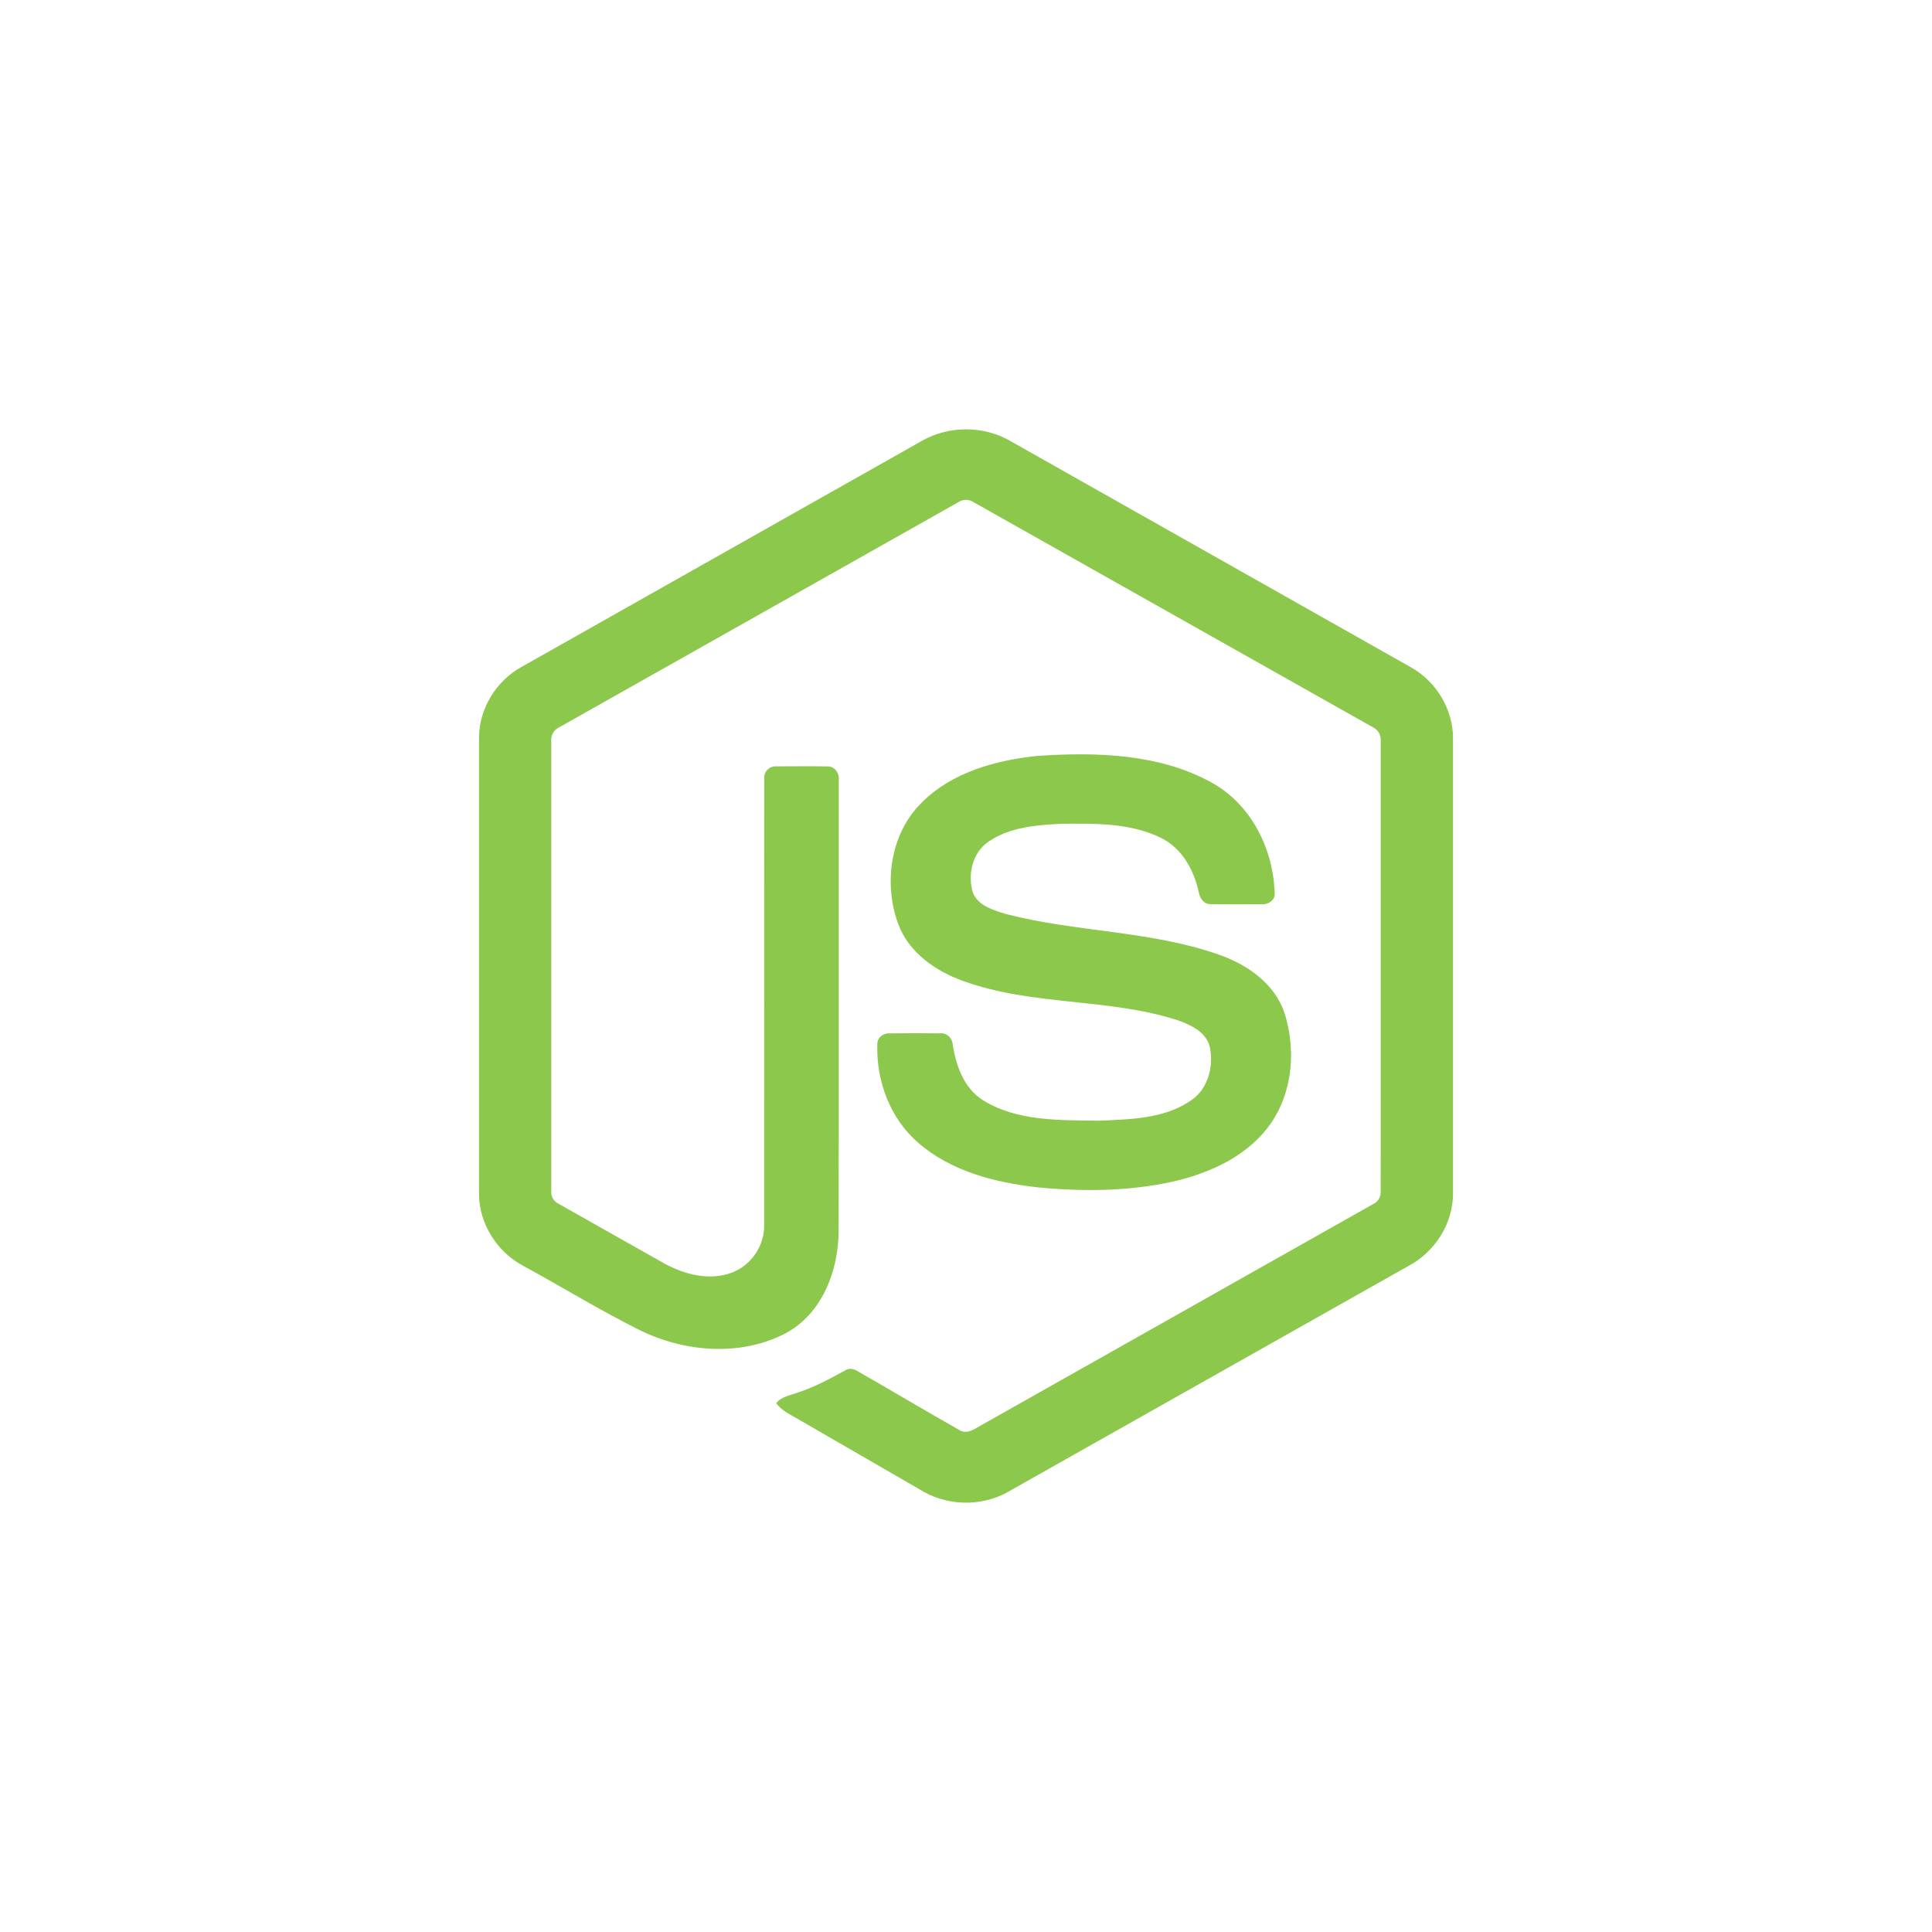
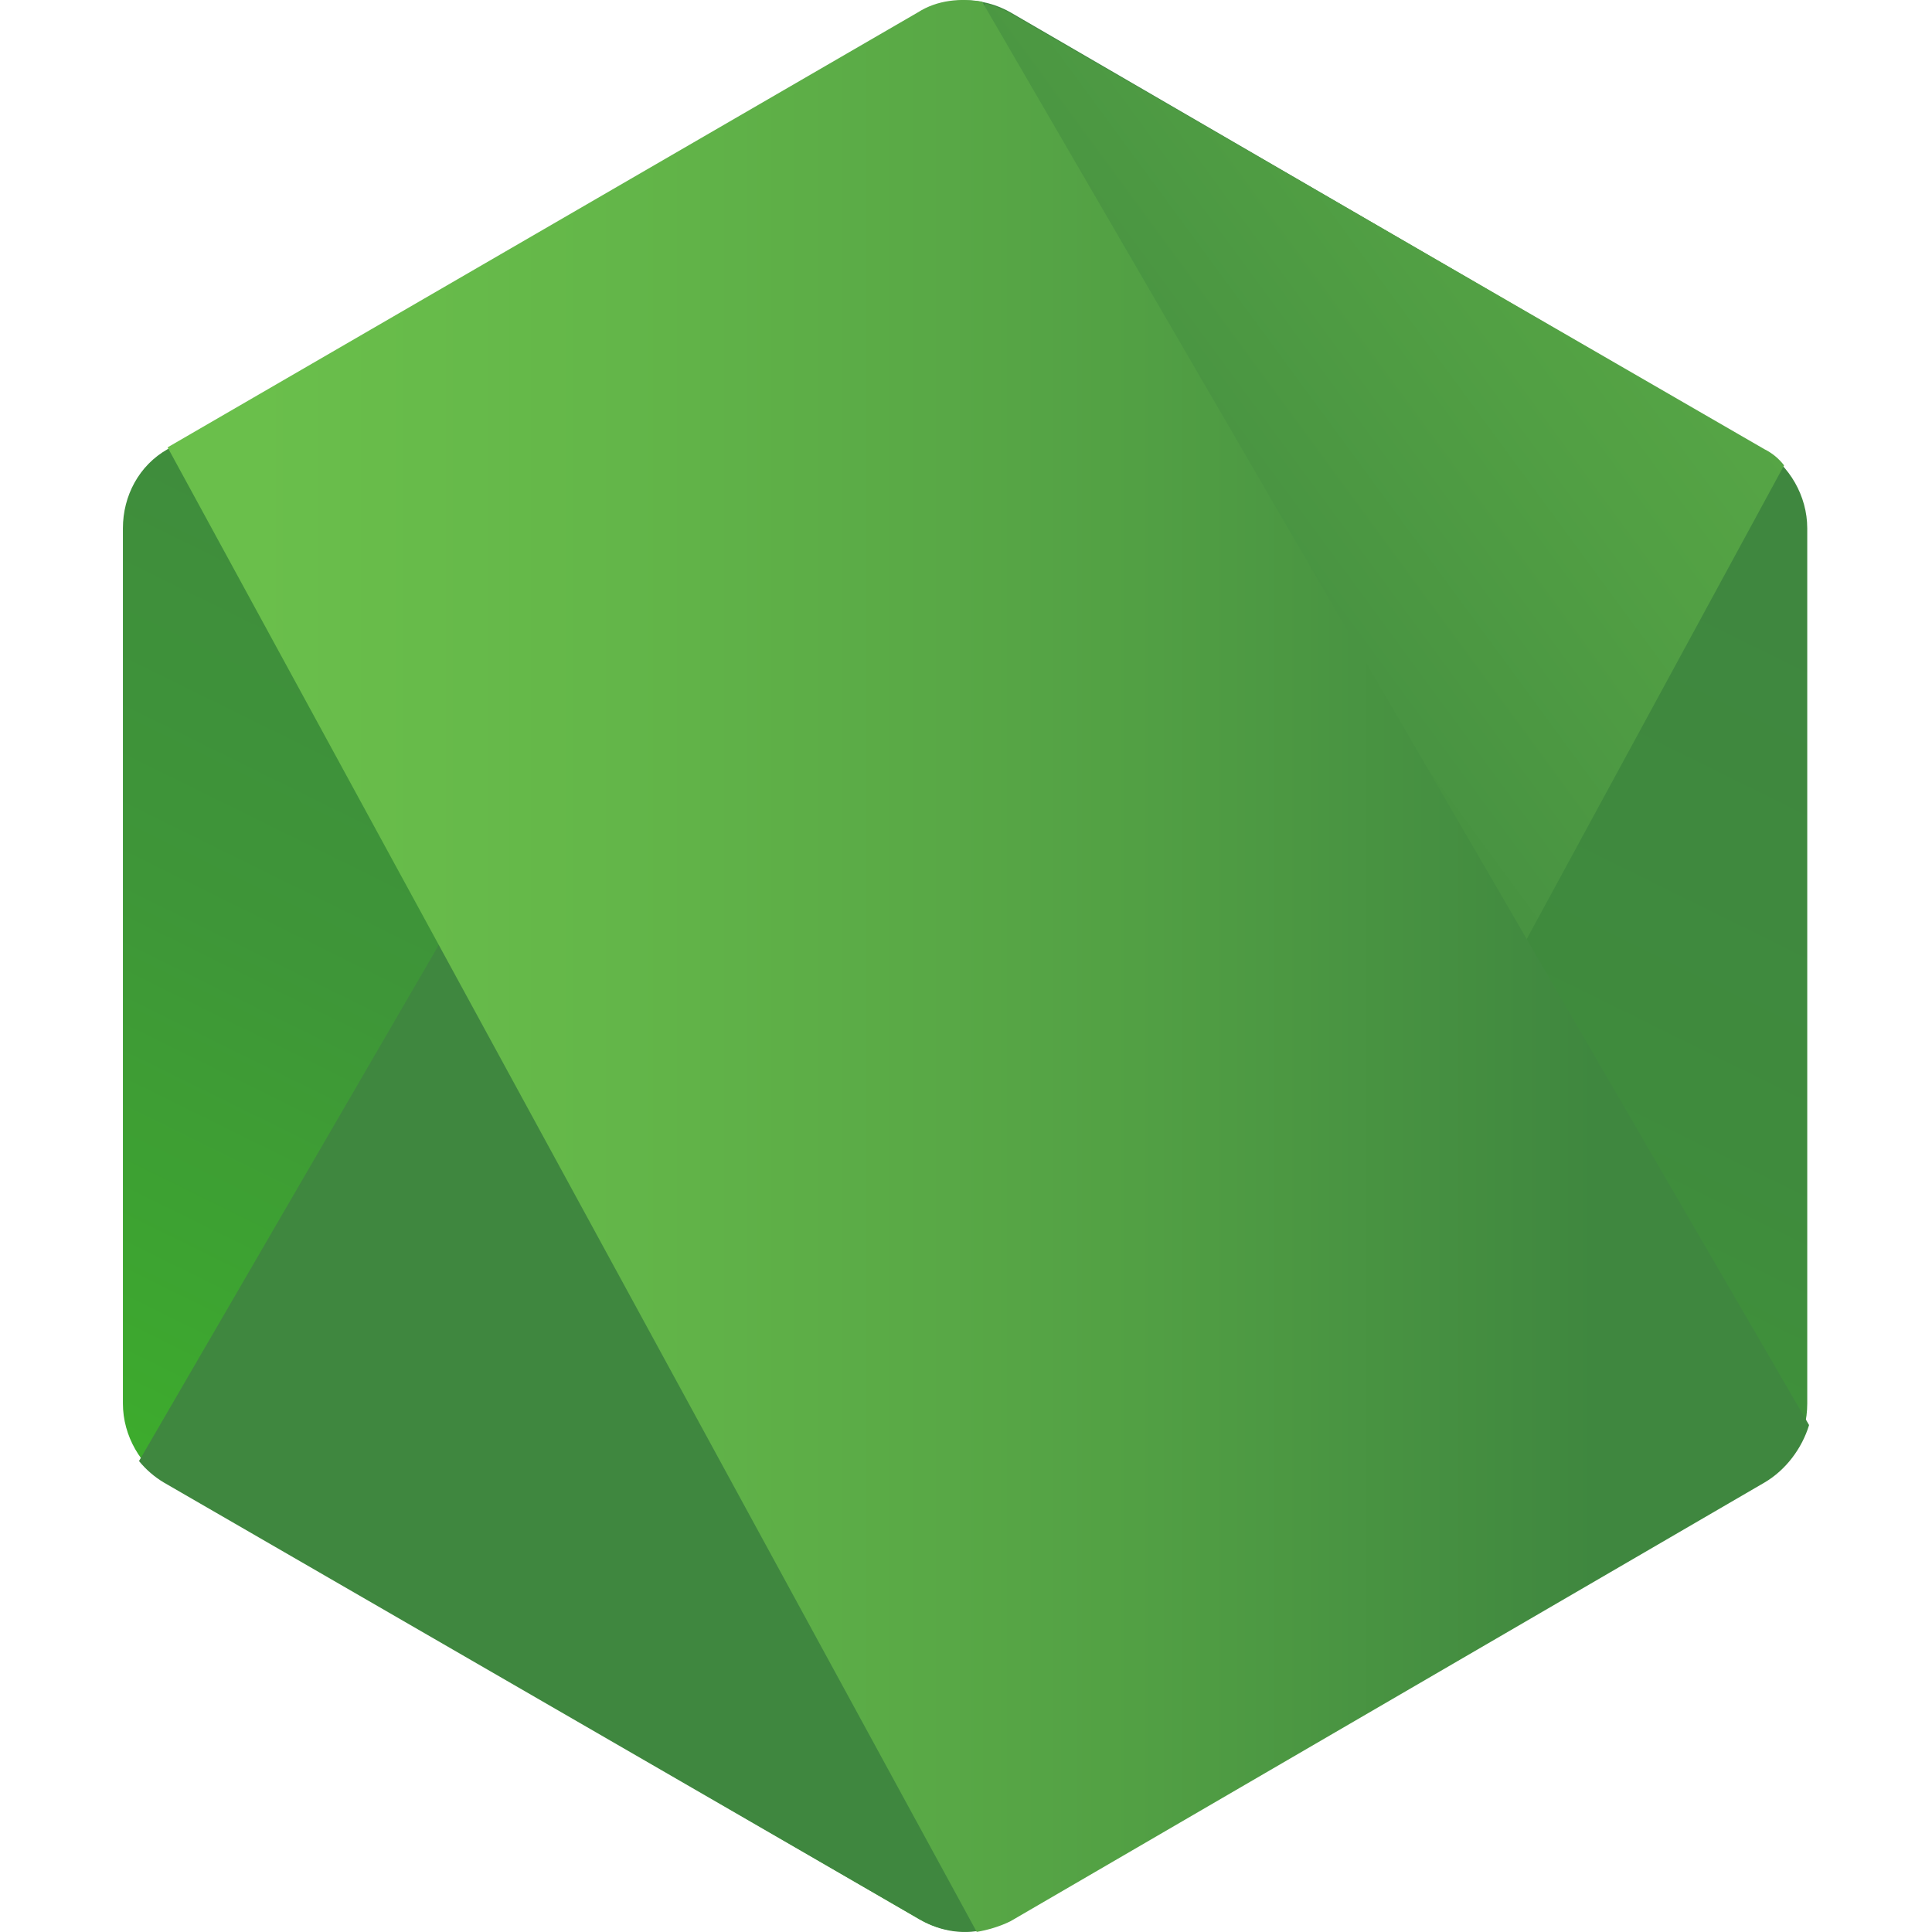
- <svg xmlns="http://www.w3.org/2000/svg" width="56" height="56" viewBox="0 0 56 56" fill="none">
-   <path d="M26.726 12.776C27.498 12.335 28.502 12.333 29.273 12.776C33.151 14.967 37.029 17.155 40.906 19.347C41.636 19.758 42.123 20.57 42.116 21.41V34.592C42.121 35.467 41.585 36.298 40.816 36.699C36.951 38.878 33.088 41.06 29.224 43.239C28.437 43.689 27.412 43.654 26.649 43.167C25.491 42.495 24.33 41.827 23.171 41.156C22.934 41.015 22.667 40.903 22.5 40.673C22.648 40.474 22.912 40.449 23.127 40.362C23.611 40.208 24.055 39.961 24.499 39.722C24.612 39.645 24.749 39.674 24.856 39.743C25.847 40.311 26.829 40.896 27.823 41.459C28.035 41.581 28.25 41.418 28.431 41.317C32.224 39.174 36.021 37.038 39.813 34.894C39.954 34.827 40.031 34.678 40.02 34.524C40.023 30.175 40.021 25.826 40.021 21.477C40.037 21.303 39.936 21.142 39.778 21.071C35.927 18.902 32.078 16.73 28.227 14.56C28.16 14.514 28.081 14.489 28 14.489C27.919 14.489 27.84 14.514 27.773 14.559C23.922 16.73 20.074 18.904 16.223 21.073C16.066 21.144 15.96 21.302 15.979 21.477C15.979 25.826 15.979 30.175 15.979 34.524C15.972 34.599 15.989 34.675 16.026 34.74C16.064 34.806 16.12 34.858 16.188 34.89C17.216 35.473 18.245 36.052 19.273 36.632C19.852 36.944 20.564 37.129 21.202 36.891C21.765 36.688 22.16 36.114 22.149 35.516C22.154 31.193 22.146 26.869 22.153 22.547C22.139 22.355 22.321 22.196 22.508 22.214C23.001 22.211 23.496 22.207 23.989 22.215C24.195 22.211 24.337 22.417 24.312 22.611C24.31 26.961 24.317 31.312 24.308 35.662C24.31 36.822 23.834 38.083 22.761 38.651C21.44 39.335 19.807 39.19 18.502 38.534C17.372 37.97 16.293 37.304 15.183 36.7C14.412 36.301 13.879 35.466 13.884 34.592V21.41C13.876 20.552 14.383 19.726 15.135 19.321C18.999 17.14 22.863 14.958 26.726 12.776Z" fill="#8CC84B" />
-   <path d="M30.097 21.908C31.783 21.799 33.587 21.843 35.103 22.674C36.278 23.31 36.929 24.645 36.949 25.95C36.916 26.126 36.733 26.223 36.565 26.211C36.076 26.21 35.587 26.217 35.097 26.207C34.89 26.215 34.77 26.024 34.743 25.841C34.603 25.216 34.263 24.598 33.675 24.297C32.773 23.846 31.728 23.868 30.744 23.878C30.026 23.916 29.254 23.978 28.646 24.4C28.179 24.72 28.038 25.366 28.204 25.886C28.361 26.259 28.792 26.379 29.145 26.49C31.176 27.021 33.328 26.969 35.32 27.668C36.145 27.953 36.952 28.507 37.234 29.37C37.604 30.528 37.442 31.911 36.618 32.84C35.95 33.605 34.978 34.021 34.008 34.247C32.717 34.535 31.378 34.542 30.067 34.415C28.835 34.274 27.552 33.95 26.601 33.111C25.788 32.404 25.39 31.304 25.43 30.241C25.439 30.062 25.618 29.937 25.79 29.952C26.282 29.948 26.774 29.946 27.267 29.952C27.463 29.938 27.609 30.108 27.619 30.294C27.71 30.888 27.934 31.512 28.452 31.865C29.453 32.511 30.709 32.466 31.855 32.484C32.804 32.442 33.87 32.43 34.645 31.802C35.053 31.444 35.174 30.846 35.064 30.33C34.944 29.895 34.489 29.693 34.099 29.56C32.094 28.926 29.917 29.156 27.932 28.439C27.126 28.154 26.346 27.616 26.037 26.787C25.604 25.615 25.802 24.166 26.712 23.268C27.599 22.375 28.88 22.031 30.097 21.907V21.908Z" fill="#8CC84B" />
+ <svg xmlns="http://www.w3.org/2000/svg" viewBox="0 0 128 128">
+   <path fill="url(#a)" d="M66.958.825a6.07 6.07 0 0 0-6.035 0L11.103 29.76c-1.895 1.072-2.96 3.095-2.96 5.24v57.988c0 2.143 1.183 4.167 2.958 5.24l49.82 28.934a6.07 6.07 0 0 0 6.036 0l49.82-28.935c1.894-1.072 2.958-3.096 2.958-5.24V35c0-2.144-1.183-4.167-2.958-5.24z" />
+   <path fill="url(#b)" d="M116.897 29.76 66.841.825A8.161 8.161 0 0 0 65.302.23L9.21 96.798a6.251 6.251 0 0 0 1.657 1.43l50.057 28.934c1.42.833 3.076 1.072 4.615.595l52.66-96.925a3.702 3.702 0 0 0-1.302-1.072z" />
+   <path fill="url(#c)" d="M116.898 98.225c1.42-.833 2.485-2.262 2.958-3.81L65.066.108c-1.42-.238-2.959-.119-4.26.715L11.104 29.639l53.606 98.355c.71-.12 1.54-.358 2.25-.715z" />
+   <defs>
+     <linearGradient id="a" x1="34.513" x2="27.157" y1="15.535" y2="30.448" gradientTransform="translate(-129.242 -73.715) scale(6.18523)" gradientUnits="userSpaceOnUse">
+       <stop stop-color="#3F873F" />
+       <stop offset=".33" stop-color="#3F8B3D" />
+       <stop offset=".637" stop-color="#3E9638" />
+       <stop offset=".934" stop-color="#3DA92E" />
+       <stop offset="1" stop-color="#3DAE2B" />
+     </linearGradient>
+     <linearGradient id="b" x1="30.009" x2="50.533" y1="23.359" y2="8.288" gradientTransform="translate(-129.242 -73.715) scale(6.18523)" gradientUnits="userSpaceOnUse">
+       <stop offset=".138" stop-color="#3F873F" />
+       <stop offset=".402" stop-color="#52A044" />
+       <stop offset=".713" stop-color="#64B749" />
+       <stop offset=".908" stop-color="#6ABF4B" />
+     </linearGradient>
+     <linearGradient id="c" x1="21.917" x2="40.555" y1="22.261" y2="22.261" gradientTransform="translate(-129.242 -73.715) scale(6.18523)" gradientUnits="userSpaceOnUse">
+       <stop offset=".092" stop-color="#6ABF4B" />
+       <stop offset=".287" stop-color="#64B749" />
+       <stop offset=".598" stop-color="#52A044" />
+       <stop offset=".862" stop-color="#3F873F" />
+     </linearGradient>
+   </defs>
</svg>
